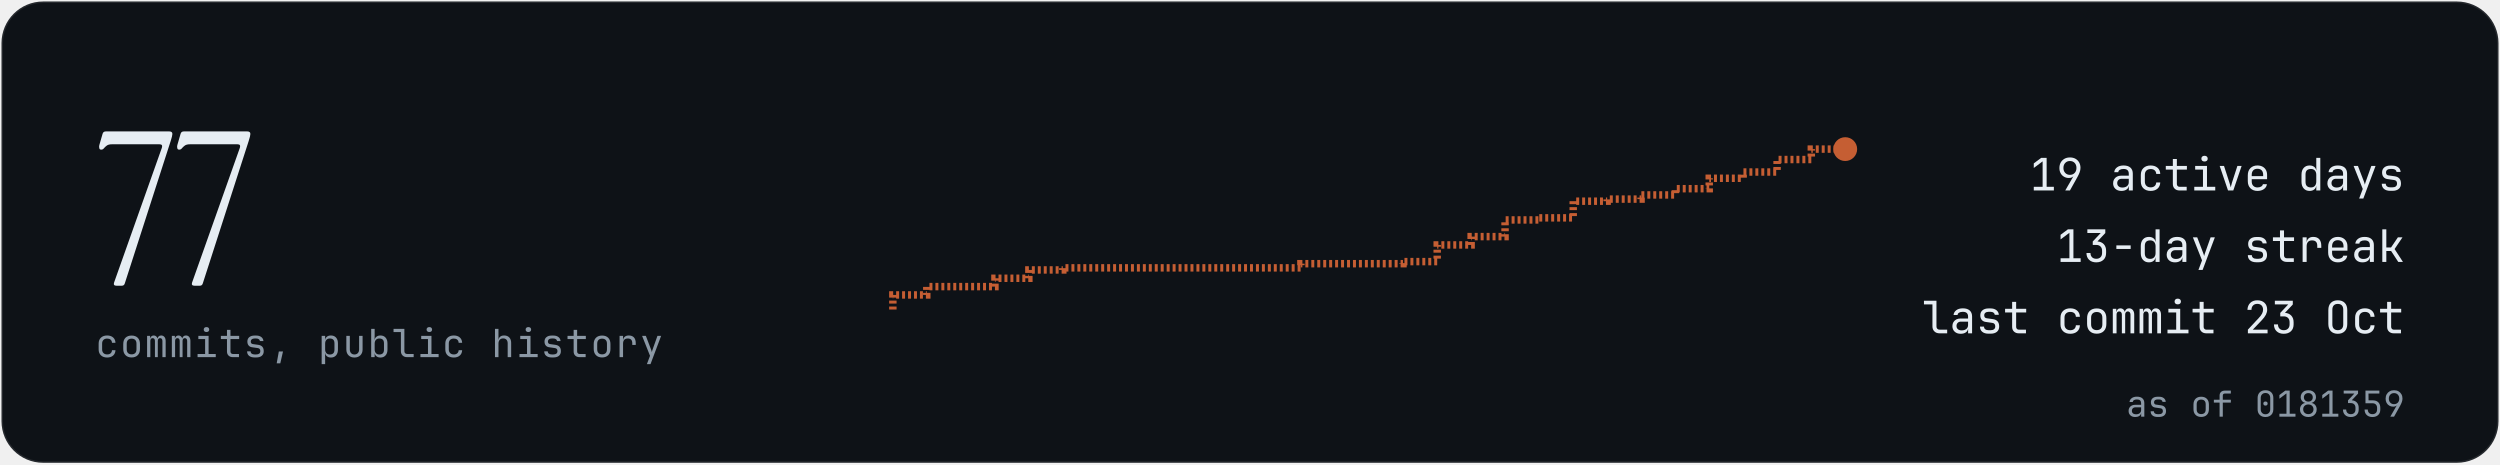
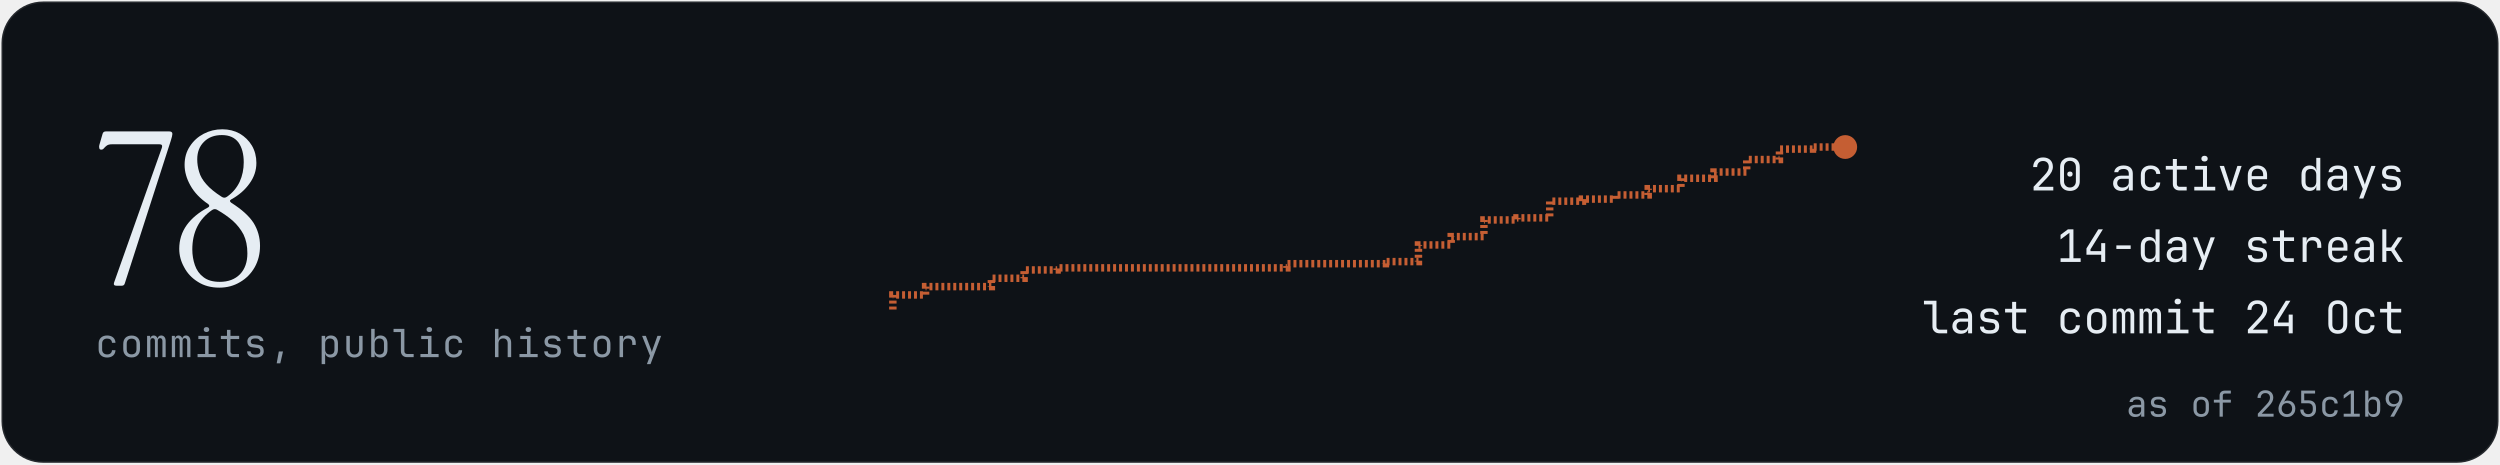
<svg xmlns="http://www.w3.org/2000/svg" viewBox="0 0 840 156" width="840" height="156" role="img" aria-labelledby="cg-title cg-desc">
  <style>.cg-stair{animation:cg-draw 1.6s cubic-bezier(.3,.8,.3,1) both}.cg-bar{transform-box:fill-box;transform-origin:center bottom;animation:cg-rise .4s ease-out both}.cg-flag{animation:cg-fade .4s ease-out 1.6s both}.cg-now-ring{transform-box:fill-box;transform-origin:center;animation:cg-pulse 3.2s ease-out infinite}@keyframes cg-draw{from{stroke-dashoffset:1}to{stroke-dashoffset:0}}@keyframes cg-rise{from{transform:scaleY(0)}to{transform:scaleY(1)}}@keyframes cg-fade{from{opacity:0}to{opacity:1}}@keyframes cg-pulse{from{opacity:.5;transform:scale(1)}to{opacity:0;transform:scale(2.6)}}@media (prefers-reduced-motion:reduce){.cg-stair,.cg-bar,.cg-flag,.cg-now-ring{animation:none}}</style>
  <defs>
    <path id="m44" d="M210 160l 55-306 108 0-70 306-93 0z" />
    <path id="m45" d="M140-290l 0-80 320 0 0 80-320 0z" />
    <path id="m48" d="M300 10q-101 0-160-59-60-58-60-156l 0-320q 0-98 60-157 59-58 160-58 101 0 161 58 59 59 59 157l 0 320q 0 65-27 113-27 49-76 75-50 27-117 27zM300-67q 60 0 97-39 36-38 36-99l 0-320q 0-61-36-100-37-38-97-38-60 0-96 38-37 39-37 100l 0 320q 0 61 37 99 36 39 96 39zM300-310q-27 0-43-15-17-15-17-43 0-27 17-42 16-14 43-14 27 0 44 14 16 15 16 42 0 28-16 43-17 15-44 15z" />
    <path id="m49" d="M90 0l 0-82 198 0 0-570-198 148 0-103 165-123 123 0 0 648 162 0 0 82-450 0z" />
    <path id="m50" d="M86 0l 0-83 243-260q 53-56 75-100 22-44 22-86 0-60-34-96-35-35-94-35-61 0-96 36-36 37-36 99l-90 0q 3-99 63-157 60-58 159-58 101 0 161 57 59 57 59 155 0 52-28 110-29 58-98 130l-197 206 332 0 0 82-441 0z" />
-     <path id="m51" d="M289 10q-101 0-160-57-59-56-59-153l 90 0q 0 60 35 95 35 35 95 35 60 0 95-35 35-35 35-95l 0-50q 0-60-35-95-35-35-95-35l-79 0 0-78 179-190-300 0 0-82 402 0 0 84-176 187q 90 7 142 62 52 56 52 147l 0 50q 0 97-59 153-60 57-162 57z" />
+     <path id="m52" d="M400 0l 0-160-330 0 0-141 266-429 102 0-278 449 0 39 240 0 0-178 90 0 0 420-90 0z" />
    <path id="m53" d="M294 10q-101 0-160-57-59-56-59-153l 90 0q 0 60 35 95 35 35 95 35 60 0 95-35 35-35 35-95l 0-45q 0-60-34-95-34-35-92-35l-199 0 0-355 389 0 0 82-305 0 2 191 118 0q 101 0 156 55 55 56 55 157l 0 45q 0 97-59 153-60 57-162 57z" />
-     <path id="m56" d="M300 10q-69 0-122-27-53-27-82-76-30-48-30-111 0-69 40-119 39-50 105-61l 0-3q-57-13-91-58-34-44-34-102 0-57 27-101 27-43 76-68 48-24 111-24 64 0 112 24 48 25 75 68 27 44 27 101 0 58-34 102-34 45-91 58l 0 3q 66 11 106 61 39 50 39 119 0 63-29 111-30 49-82 76-53 27-123 27zM300-422q 56 0 90-33 34-33 34-86 0-53-34-86-34-33-90-33-55 0-89 33-35 33-35 86 0 53 35 86 34 33 89 33zM300-71q 64 0 104-38 40-37 40-97 0-61-40-99-40-37-104-37-64 0-104 37-40 38-40 99 0 60 40 97 40 38 104 38z" />
+     <path id="m54" d="M301 10q-70 0-123-30-54-29-84-82-30-52-30-121 0-48 18-99 18-50 49-105l 169-303 100 0-180 313 3 2q 13-17 39-26 26-9 57-9 65 0 114 28 48 29 76 79 27 50 27 116 0 70-30 123-30 54-82 84-53 30-123 30zM300-70q 65 0 106-43 40-43 40-112 0-69-40-112-41-43-106-43-65 0-105 43-41 43-41 112 0 69 41 112 40 43 105 43z" />
    <path id="m57" d="M195 0l 180-313-3-2q-10 16-37 25-27 10-59 10-63 0-110-29-48-28-75-78-27-50-27-116 0-71 30-124 30-53 83-83 53-30 122-30 71 0 124 29 53 30 83 82 30 53 30 122 0 48-18 98-18 51-49 106l-169 303-105 0zM300-350q 65 0 106-43 40-43 40-112 0-69-40-112-41-43-106-43-65 0-105 43-41 43-41 112 0 69 41 112 40 43 105 43z" />
    <path id="m79" d="M300 10q-98 0-155-57-57-57-57-163l 0-310q 0-106 57-163 57-57 155-57 98 0 155 57 57 57 57 162l 0 311q 0 106-57 163-57 57-155 57zM300-71q 59 0 91-34 31-33 31-95l 0-330q 0-62-31-96-32-33-91-33-58 0-90 33-32 34-32 96l 0 330q 0 62 32 95 32 34 90 34z" />
    <path id="m97" d="M252 10q-85 0-135-48-50-47-50-124 0-51 23-89 23-38 64-60 41-21 94-21l 170 0 0-43q 0-107-117-107-52 0-84 19-32 19-34 53l-90 0q 5-65 61-108 55-42 147-42 100 0 154 48 53 48 53 134l 0 378-89 0 0-100-2 0q-8 51-51 80-43 30-114 30zM274-66q 66 0 105-32 39-32 39-87l 0-77-160 0q-44 0-71 26-28 27-28 71 0 46 31 72 30 27 84 27z" />
    <path id="m98" d="M332 10q-62 0-102-31-40-30-47-84l-1 0 0 105-90 0 0-730 90 0 0 160-2 125 1 0q 8-53 49-84 40-31 102-31 83 0 132 55 49 55 49 150l 0 161q 0 94-49 149-49 55-132 55zM302-68q 57 0 89-30 32-30 32-97l 0-160q 0-68-32-98-32-29-89-29-55 0-87 35-33 35-33 97l 0 150q 0 62 33 97 32 35 87 35z" />
    <path id="m99" d="M308 10q-100 0-160-56-60-56-60-154l 0-150q 0-98 60-154 60-56 160-56 95 0 154 51 58 51 61 139l-90 0q-3-53-36-82-33-28-89-28-59 0-94 33-36 34-36 96l 0 151q 0 62 36 96 35 34 94 34 56 0 89-29 33-29 36-81l 90 0q-3 88-61 139-59 51-154 51z" />
    <path id="m100" d="M268 10q-82 0-131-55-50-55-50-149l 0-161q 0-95 49-150 49-55 132-55 62 0 103 31 40 31 48 84l 1 0-2-125 0-160 90 0 0 730-90 0 0-105-1 0q-7 54-47 84-40 31-102 31zM298-68q 56 0 88-35 32-35 32-97l 0-150q 0-62-32-97-32-35-88-35-57 0-89 29-32 30-32 98l 0 160q 0 67 32 97 32 30 89 30z" />
    <path id="m101" d="M300 10q-97 0-156-59-60-58-60-161l 0-130q 0-103 60-162 59-58 156-58 65 0 114 26 48 26 75 73 27 47 27 111l 0 98-344 0 0 52q 0 61 35 96 35 36 93 36 50 0 83-20 32-19 39-52l 90 0q-9 69-67 109-58 41-145 41zM172-322l 256 0 0-28q 0-65-33-101-34-35-95-35-61 0-94 35-34 36-34 101l 0 28z" />
    <path id="m102" d="M215 0l 0-393-160 0 0-82 160 0 0-115q 0-65 41-103 41-37 113-37l 161 0 0 82-161 0q-64 0-64 58l 0 115 225 0 0 82-225 0 0 393-90 0z" />
    <path id="m104" d="M92 0l 0-730 90 0 0 285 1 0q 7-55 45-85 38-30 101-30 83 0 132 51 49 51 49 139l 0 370-90 0 0-355q 0-62-31-96-32-33-86-33-56 0-88 35-33 35-33 99l 0 350-90 0z" />
    <path id="m105" d="M85 0l 0-82 195 0 0-386-175 0 0-82 265 0 0 468 185 0 0 82-470 0zM315-649q-33 0-52-17-19-17-19-46 0-30 19-48 19-17 52-17 33 0 52 17 19 18 19 48 0 29-19 46-19 17-52 17z" />
    <path id="m107" d="M97 0l 0-730 90 0 0 407 105 0 154-227 103 0-177 262 187 288-105 0-160-245-107 0 0 245-90 0z" />
    <path id="m108" d="M380 0q-73 0-116-43-44-42-44-112l 0-493-190 0 0-82 280 0 0 575q 0 34 19 53 19 20 51 20l 170 0 0 82-170 0z" />
    <path id="m109" d="M60 0l 0-550 78 0 0 73 2 0q 5-37 30-60 24-23 62-23 36 0 61 21 25 21 36 57l 1 0q 7-36 32-57 24-21 62-21 53 0 85 39 31 40 31 103l 0 418-84 0 0-419q 0-33-16-53-16-19-44-19-27 0-43 19-16 19-16 52l 0 420-74 0 0-419q 0-33-16-53-16-19-43-19-28 0-44 19-16 19-16 52l 0 420-84 0z" />
    <path id="m111" d="M300 8q-99 0-157-58-59-58-59-162l 0-126q 0-105 58-163 58-57 158-57 100 0 158 57 58 58 58 163l 0 126q 0 104-58 162-59 58-158 58zM300-72q 59 0 93-33 33-33 33-97l 0-146q 0-64-33-97-34-33-93-33-58 0-92 33-34 33-34 97l 0 146q 0 64 34 97 34 33 92 33z" />
    <path id="m112" d="M92 180l 0-730 90 0 0 105 1 0q 7-54 47-85 40-30 102-30 83 0 132 54 49 55 49 150l 0 161q 0 95-49 150-49 55-132 55-62 0-102-31-40-31-47-84l-3 0 2 125 0 160-90 0zM302-68q 57 0 89-30 32-30 32-97l 0-160q 0-68-32-98-32-29-89-29-55 0-87 35-33 35-33 97l 0 150q 0 62 33 97 32 35 87 35z" />
    <path id="m114" d="M112 0l 0-550 90 0 0 105 2 0q 7-53 45-84 38-31 102-31 86 0 133 51 46 52 46 147l 0 47-90 0 0-47q 0-120-117-120-59 0-90 34-31 34-31 98l 0 350-90 0z" />
    <path id="m115" d="M278 8q-92 0-142-42-51-41-51-117l 90 0q 0 38 27 59 27 22 76 22l 44 0q 50 0 78-22 27-22 27-62 0-71-65-80l-152-22q-56-8-87-47-31-38-31-101 0-72 50-113 49-41 136-41l 44 0q 80 0 131 39 50 40 54 104l-91 0q-2-29-27-48-26-19-67-19l-44 0q-46 0-72 21-26 21-26 57 0 58 53 66l 142 20q 140 20 140 164 0 77-50 119-51 43-143 43l-44 0z" />
    <path id="m116" d="M355 0q-68 0-109-40-41-39-41-105l 0-323-158 0 0-82 158 0 0-155 90 0 0 155 225 0 0 82-225 0 0 323q 0 28 17 45 16 18 43 18l 160 0 0 82-160 0z" />
    <path id="m117" d="M299 10q-95 0-152-57-57-56-57-153l 0-350 90 0 0 350q 0 60 32 95 32 36 87 36 56 0 89-36 32-35 32-95l 0-350 90 0 0 350q 0 97-58 153-58 57-153 57z" />
    <path id="m118" d="M241 0l-187-550 97 0 120 370q 11 33 19 63 8 31 12 48 5-17 12-48 7-30 17-63l 120-370 95 0-187 550-118 0z" />
    <path id="m121" d="M178 180l 81-214-205-516 97 0 130 340q 8 20 15 42 7 22 10 38 3-16 10-38 7-22 14-42l 121-340 95 0-274 730-94 0z" />
    <path id="d55" d="M99 0q-16 0-11-15l 223-629q 5-16-11-16l-222 0q-16 0-24 6-8 6-13 12-5 7-13 7-8 0-9-7-2-6 0-14l 15-52q 3-12 15-12l 297 0q 14 0 14 12 0 8-8 33l-214 664q-3 11-14 11l-25 0z" />
+     <path id="d56" d="M215 9q-58 0-100-27-42-26-64-68-23-41-23-86 0-62 35-111 35-48 99-82 6-3 6-8 0-4-5-8-56-38-83-87-27-48-27-96 0-50 25-87 24-37 64-58 40-21 87-21 45 0 81 20 36 21 57 56 21 36 21 81 0 52-32 96-32 45-85 74-6 3-6 7 0 5 6 9 73 46 104 94 30 49 30 107 0 56-25 100-25 44-68 69-43 26-97 26zM226-415q 13 9 26-1 38-27 58-69 19-42 19-91 0-58-25-93-26-34-77-34-52 0-83 31-32 31-32 82 0 30 9 59 8 29 33 57 25 29 72 59zM217-18q 60 0 95-36 34-36 34-97 0-51-18-88-19-36-50-64-31-27-71-50-13-9-26 0-92 63-92 184 0 38 12 73 12 35 40 56 28 22 76 22z" />
  </defs>
  <rect x="0.5" y="0.5" width="839" height="155" rx="14" fill="#0E1217" stroke="#FFFFFF" stroke-width="1" stroke-opacity="0.1" />
-   <g class="cg-text-group" data-name="commit-total" data-font="display" data-size="72" fill="#E6EDF3" data-bbox="33.2 44.2 50.9 51.8">
-     <g class="cg-run" data-bbox="33.2 44.2 50.9 51.8" transform="translate(32 96)scale(0.072)">
+   <g class="cg-text-group" data-name="commit-total" data-font="display" data-size="72" fill="#E6EDF3" data-bbox="33.2 43.4 54.1 53.2">
+     <g class="cg-run" data-bbox="33.2 43.4 54.1 53.2" transform="translate(32 96)scale(0.072)">
      <g fill="#E6EDF3">
        <use href="#d55" />
-         <use href="#d55" x="364" />
+         <use href="#d56" x="364" />
      </g>
    </g>
  </g>
  <g class="cg-text-group" data-name="commit-caption" data-font="mono" data-size="13" fill="#8B98A5" data-bbox="33.1 109.9 189 12.4">
    <g class="cg-run" data-bbox="33.1 109.9 189 12.4" transform="translate(32 120)scale(0.013)">
      <g fill="#8B98A5">
        <use href="#m99" />
        <use href="#m111" x="640" />
        <use href="#m109" x="1280" />
        <use href="#m109" x="1920" />
        <use href="#m105" x="2560" />
        <use href="#m116" x="3200" />
        <use href="#m115" x="3840" />
        <use href="#m44" x="4480" />
        <use href="#m112" x="5760" />
        <use href="#m117" x="6400" />
        <use href="#m98" x="7040" />
        <use href="#m108" x="7680" />
        <use href="#m105" x="8320" />
        <use href="#m99" x="8960" />
        <use href="#m104" x="10240" />
        <use href="#m105" x="10880" />
        <use href="#m115" x="11520" />
        <use href="#m116" x="12160" />
        <use href="#m111" x="12800" />
        <use href="#m114" x="13440" />
        <use href="#m121" x="14080" />
      </g>
    </g>
  </g>
  <g class="cg-text-group" data-name="stats" data-font="mono" data-size="15" fill="#E6EDF3" data-bbox="646.5 52.3 160.9 59.8">
-     <g class="cg-run" data-bbox="683.4 52.3 123.4 14.4" transform="translate(682 64)scale(0.015)">
+     <g class="cg-run" data-bbox="683.1 52.3 123.6 14.4" transform="translate(682 64)scale(0.015)">
      <g fill="#E6EDF3">
-         <use href="#m49" />
-         <use href="#m57" x="600" />
+         <use href="#m50" />
+         <use href="#m48" x="600" />
        <use href="#m97" x="1800" />
        <use href="#m99" x="2400" />
        <use href="#m116" x="3000" />
        <use href="#m105" x="3600" />
        <use href="#m118" x="4200" />
        <use href="#m101" x="4800" />
        <use href="#m100" x="6000" />
        <use href="#m97" x="6600" />
        <use href="#m121" x="7200" />
        <use href="#m115" x="7800" />
      </g>
    </g>
    <g class="cg-run" data-bbox="692.4 77.1 115 13.7" transform="translate(691 88)scale(0.015)">
      <g fill="#E6EDF3">
        <use href="#m49" />
-         <use href="#m51" x="600" />
+         <use href="#m52" x="600" />
        <use href="#m45" x="1200" />
        <use href="#m100" x="1800" />
        <use href="#m97" x="2400" />
        <use href="#m121" x="3000" />
        <use href="#m115" x="4200" />
        <use href="#m116" x="4800" />
        <use href="#m114" x="5400" />
        <use href="#m101" x="6000" />
        <use href="#m97" x="6600" />
        <use href="#m107" x="7200" />
      </g>
    </g>
    <g class="cg-run" data-bbox="646.5 100.3 160.4 11.8" transform="translate(646 112)scale(0.015)">
      <g fill="#E6EDF3">
        <use href="#m108" />
        <use href="#m97" x="600" />
        <use href="#m115" x="1200" />
        <use href="#m116" x="1800" />
        <use href="#m99" x="3000" />
        <use href="#m111" x="3600" />
        <use href="#m109" x="4200" />
        <use href="#m109" x="4800" />
        <use href="#m105" x="5400" />
        <use href="#m116" x="6000" />
        <use href="#m50" x="7200" />
-         <use href="#m51" x="7800" />
+         <use href="#m52" x="7800" />
        <use href="#m79" x="9000" />
        <use href="#m99" x="9600" />
        <use href="#m116" x="10200" />
      </g>
    </g>
  </g>
-   <path d="M300 104L300 104L300 99.1L311.4 99.1L311.4 99.1L311.4 96.3L322.9 96.3L334.3 96.3L334.3 96.3L334.3 93.5L345.7 93.5L345.7 93.5L345.7 90.7L357.1 90.7L357.1 90.7L357.1 90L368.6 90L380 90L391.4 90L402.9 90L414.3 90L425.7 90L437.1 90L437.1 90L437.1 88.6L448.6 88.6L460 88.6L471.4 88.6L471.4 88.6L471.4 87.9L482.9 87.9L482.9 87.9L482.9 82.3L494.3 82.3L494.3 82.3L494.3 79.5L505.7 79.5L505.7 79.5L505.7 73.9L517.1 73.9L517.1 73.9L517.1 73.2L528.6 73.2L528.6 73.2L528.6 67.6L540 67.6L540 67.6L540 66.9L551.4 66.9L551.4 66.9L551.4 65.5L562.9 65.5L562.9 65.5L562.9 63.4L574.3 63.4L574.3 63.4L574.3 59.9L585.7 59.9L585.7 59.9L585.7 57.8L597.1 57.8L597.1 57.8L597.1 53.6L608.6 53.6L608.6 53.6L608.6 50.1L620 50.1" fill="none" stroke="#C55E33" stroke-width="2.5" class="cg-stair" pathLength="1" stroke-dasharray="1" stroke-dashoffset="0" />
-   <circle class="dm dm-now-dot" cx="620" cy="50.1" r="3.5" fill="#C55E33" stroke="#C55E33" stroke-width="1" />
+   <path d="M300 104L300 104L300 99.1L311 99.1L311 99.1L311 96.3L322.1 96.3L333.1 96.3L333.1 96.3L333.1 93.5L344.1 93.5L344.1 93.5L344.1 90.7L355.2 90.7L355.2 90.7L355.2 90L366.2 90L377.2 90L388.3 90L399.3 90L410.3 90L421.4 90L432.4 90L432.4 90L432.4 88.6L443.4 88.6L454.5 88.6L465.5 88.6L465.5 88.6L465.5 87.9L476.6 87.9L476.6 87.9L476.6 82.3L487.6 82.3L487.6 82.3L487.6 79.5L498.6 79.5L498.6 79.5L498.6 73.9L509.7 73.9L509.7 73.9L509.7 73.2L520.7 73.2L520.7 73.2L520.7 67.6L531.7 67.6L531.7 67.6L531.7 66.9L542.8 66.9L542.8 66.9L542.8 65.5L553.8 65.5L553.8 65.5L553.8 63.4L564.8 63.4L564.8 63.4L564.8 59.9L575.9 59.9L575.9 59.9L575.9 57.8L586.9 57.8L586.9 57.8L586.9 53.6L597.9 53.6L597.9 53.6L597.9 50.1L609 50.1L609 50.1L609 49.4L620 49.4" fill="none" stroke="#C55E33" stroke-width="2.5" class="cg-stair" pathLength="1" stroke-dasharray="1" stroke-dashoffset="0" />
+   <circle class="dm dm-now-dot" cx="620" cy="49.4" r="3.5" fill="#C55E33" stroke="#C55E33" stroke-width="1" />
  <g class="cg-text-group" data-name="stamp" data-font="mono" data-size="12" fill="#8B98A5" data-bbox="715.2 131.1 92 9">
    <g class="cg-run" data-bbox="715.2 131.1 92 9" transform="translate(714.4 140)scale(0.012)">
      <g fill="#8B98A5">
        <use href="#m97" />
        <use href="#m115" x="600" />
        <use href="#m111" x="1800" />
        <use href="#m102" x="2400" />
-         <use href="#m48" x="3600" />
-         <use href="#m49" x="4200" />
-         <use href="#m56" x="4800" />
-         <use href="#m49" x="5400" />
-         <use href="#m51" x="6000" />
-         <use href="#m53" x="6600" />
+         <use href="#m50" x="3600" />
+         <use href="#m54" x="4200" />
+         <use href="#m53" x="4800" />
+         <use href="#m99" x="5400" />
+         <use href="#m49" x="6000" />
+         <use href="#m98" x="6600" />
        <use href="#m57" x="7200" />
      </g>
    </g>
  </g>
</svg>
